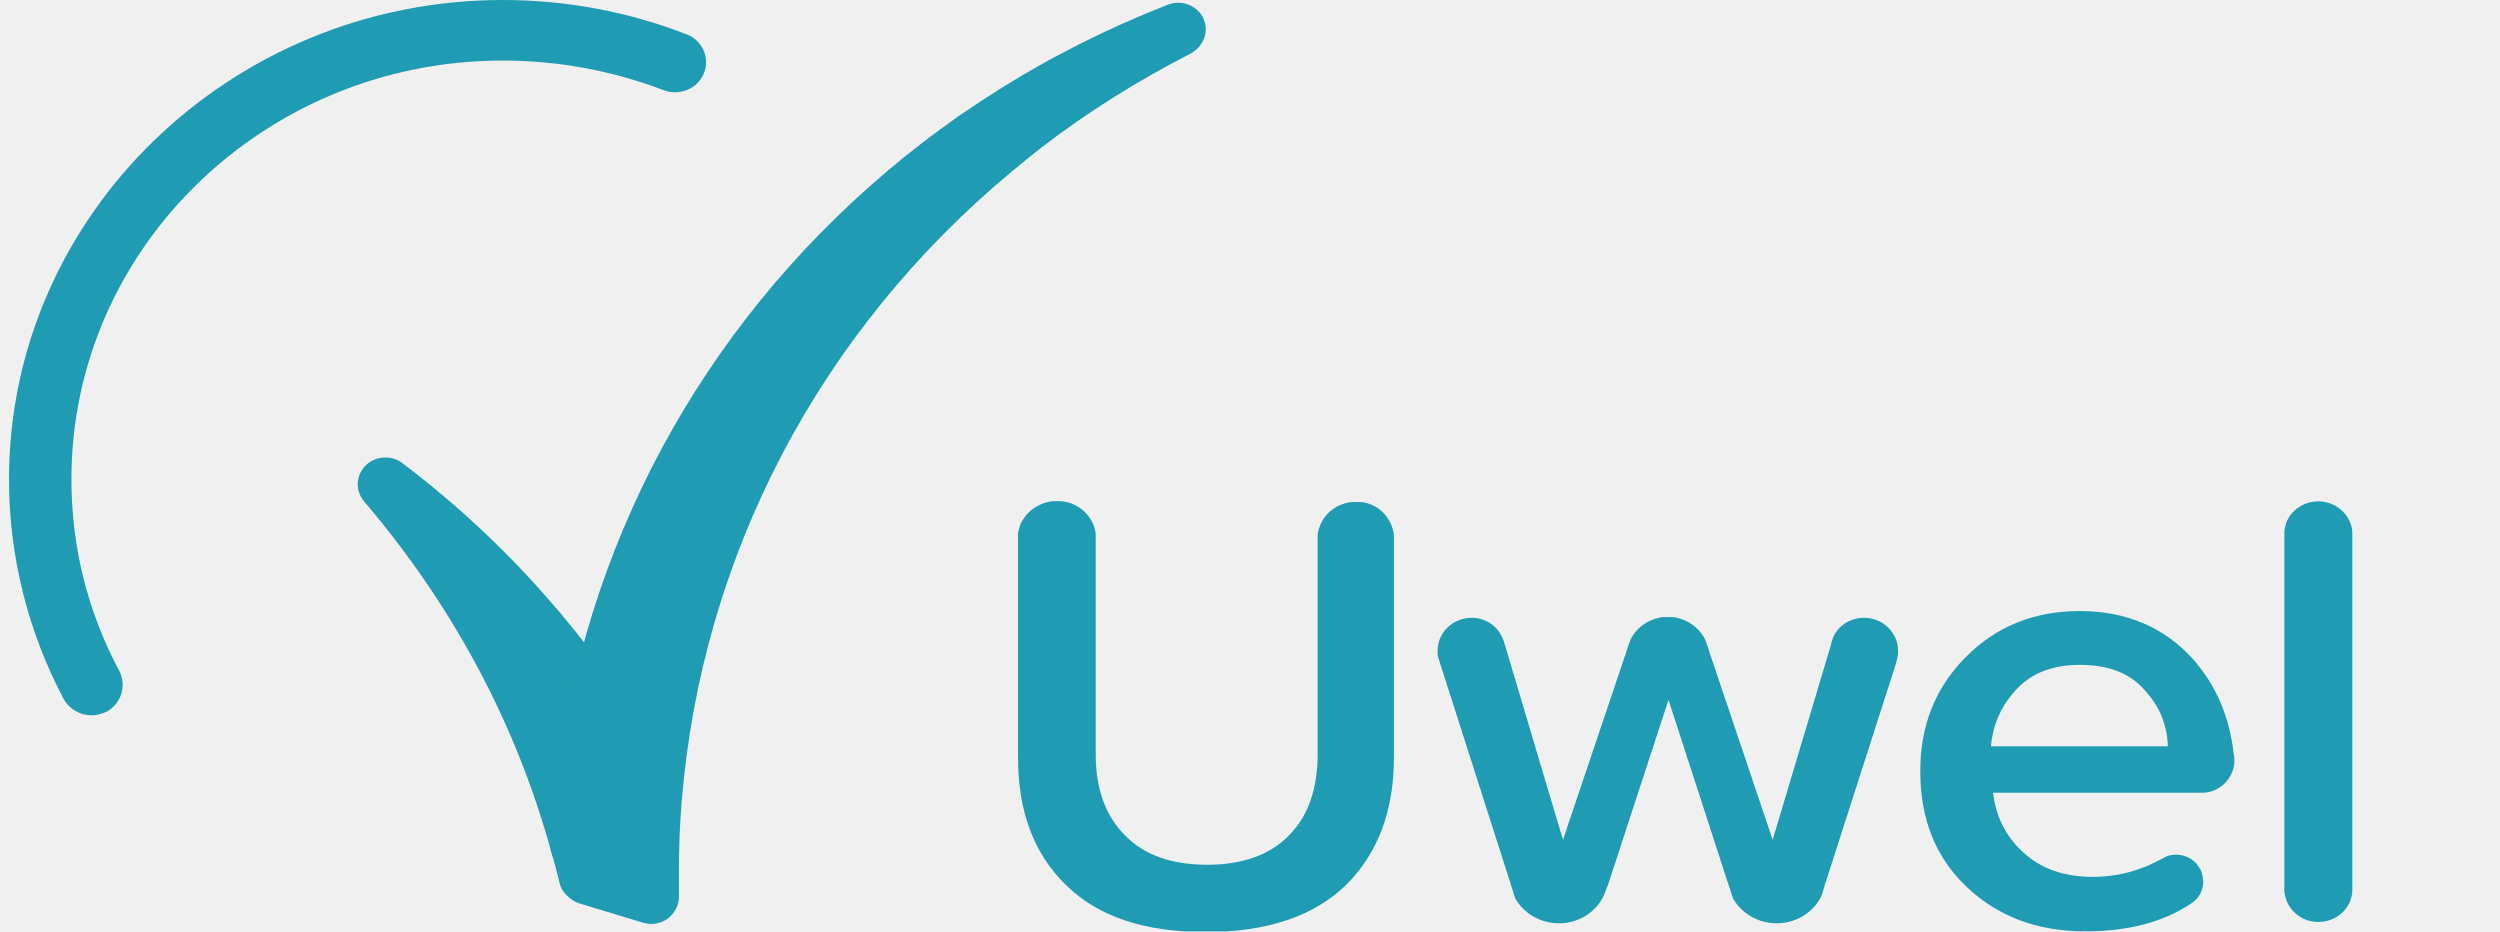
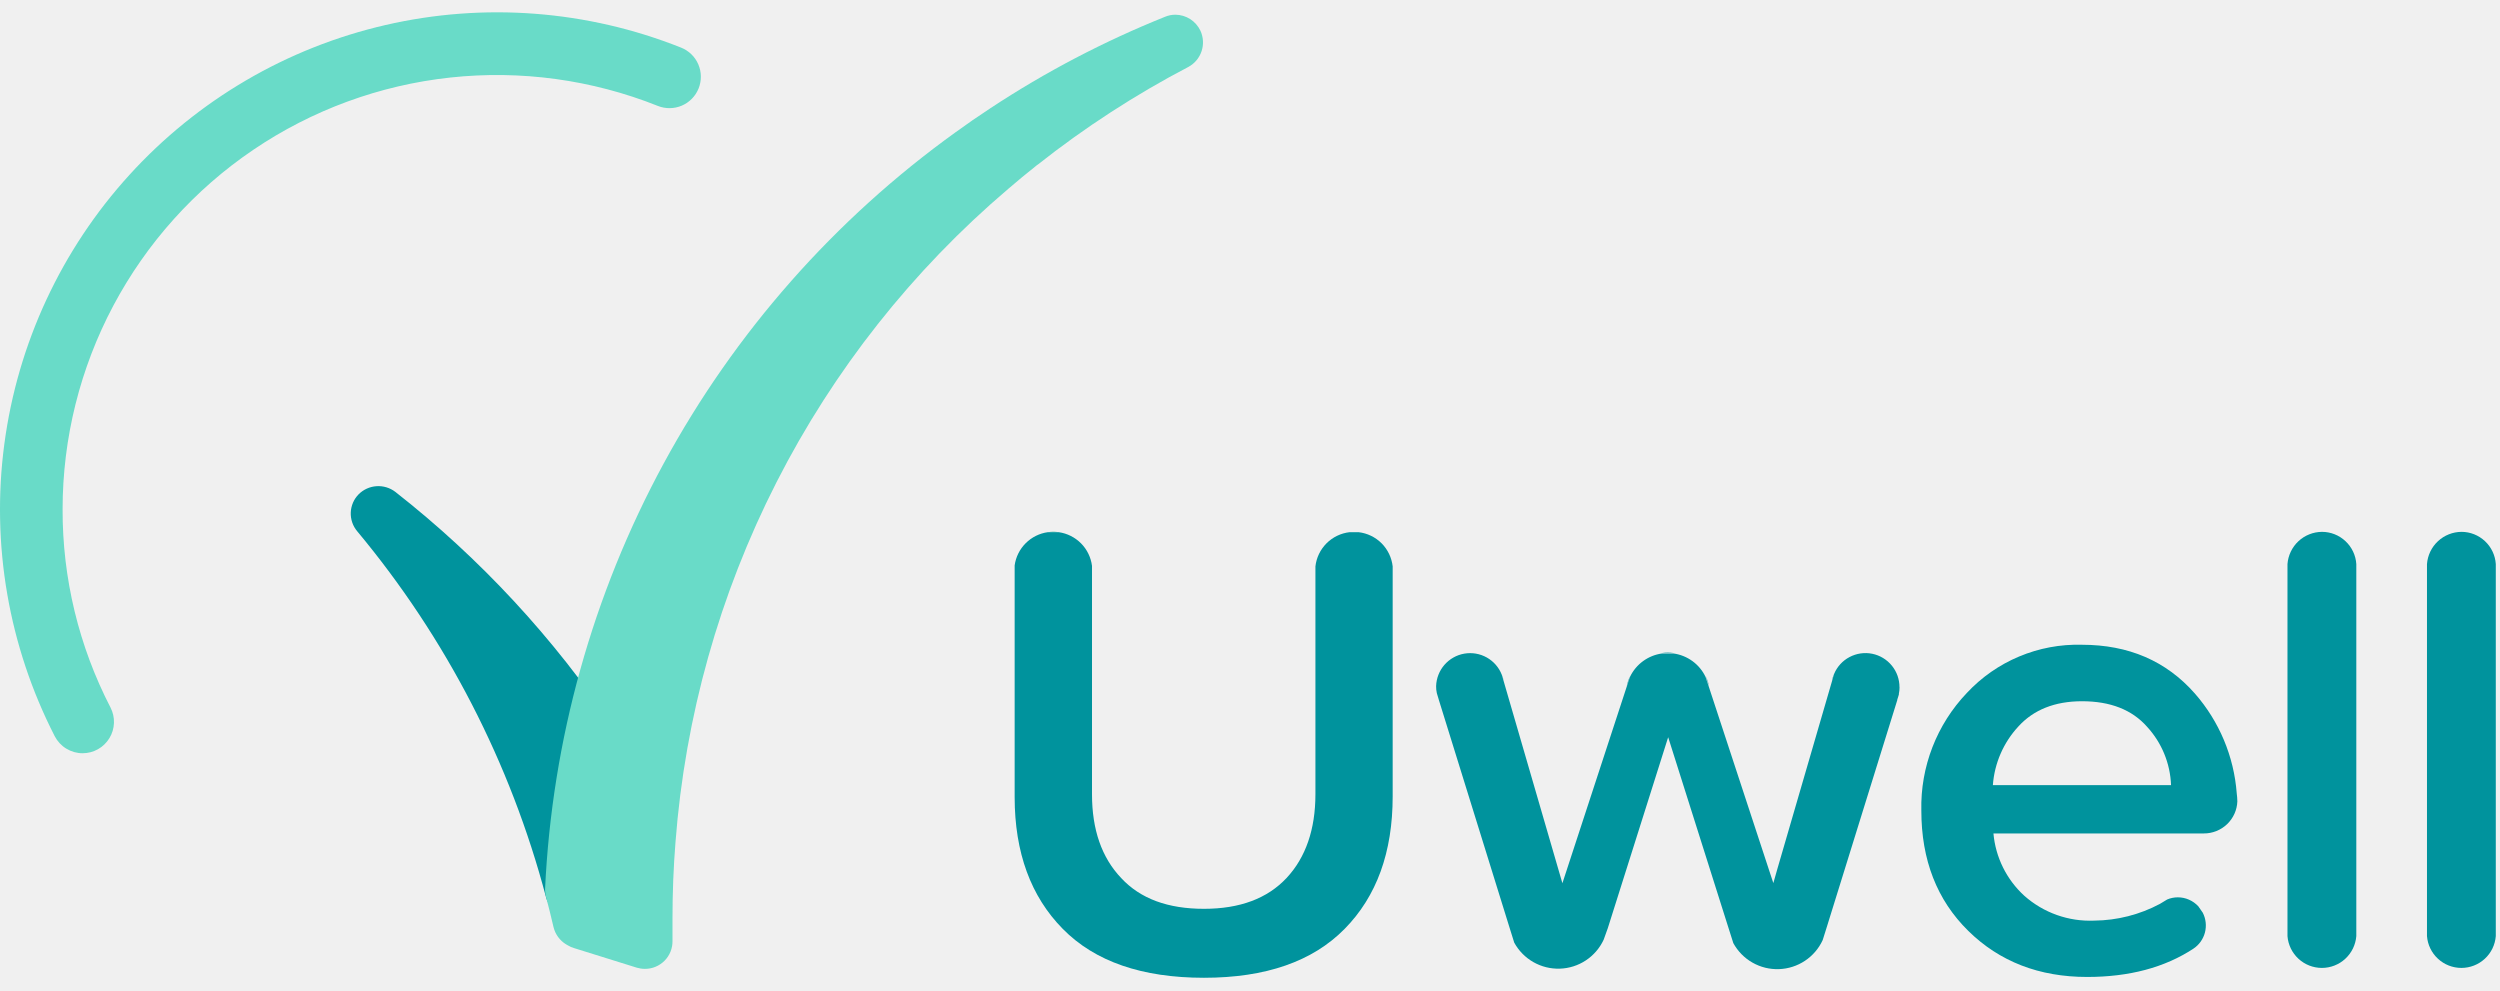
- <svg xmlns="http://www.w3.org/2000/svg" width="102" height="38" viewBox="0 0 102 38" fill="none">
-   <g clip-path="url(#clip0_124_4191)">
-     <path d="M25.266 28.171C22.833 24.629 19.862 21.499 16.41 18.89C15.986 18.561 15.306 18.588 14.91 19C14.514 19.412 14.486 20.016 14.854 20.456C18.476 24.711 21.079 29.544 22.522 34.87C22.663 35.337 23.087 35.666 23.597 35.666C23.625 35.666 23.682 35.666 23.71 35.666C24.276 35.611 24.672 35.172 24.7 34.651C24.785 32.756 25.04 30.861 25.408 29.022C25.492 28.72 25.436 28.418 25.266 28.171Z" fill="#1F9CB3" />
-     <path d="M49.09 0.741C48.92 0.357 48.496 0.11 48.072 0.11C47.93 0.11 47.788 0.137 47.647 0.192C45.185 1.153 42.78 2.361 40.545 3.789C40.064 4.091 39.583 4.421 39.13 4.723C30.897 10.489 25.266 18.945 23.257 28.555C22.861 30.505 22.606 32.509 22.493 34.513V34.568C22.493 34.65 22.493 34.76 22.521 34.843C22.635 35.227 22.72 35.611 22.833 36.023C22.889 36.298 23.087 36.545 23.342 36.71L23.427 36.765C23.512 36.819 23.597 36.847 23.682 36.874L26.228 37.643C26.341 37.671 26.454 37.698 26.568 37.698C26.822 37.698 27.049 37.616 27.247 37.478C27.53 37.259 27.699 36.929 27.699 36.6V36.38C27.699 36.16 27.699 35.913 27.699 35.694C27.699 34.705 27.728 33.689 27.813 32.701C28.633 22.679 33.415 13.536 41.309 6.974C41.677 6.672 42.073 6.343 42.469 6.041L42.497 6.013C44.393 4.558 46.459 3.267 48.609 2.169C49.118 1.867 49.345 1.263 49.09 0.741Z" fill="#1F9CB3" />
-     <path d="M3.734 29.186C3.282 29.186 2.829 28.939 2.602 28.527C1.131 25.754 0.367 22.679 0.367 19.549C0.367 8.786 9.421 0 20.513 0C23.088 0 25.606 0.467 28.011 1.4C28.662 1.647 28.973 2.361 28.718 2.993C28.464 3.624 27.728 3.926 27.077 3.679C24.983 2.883 22.776 2.471 20.513 2.471C10.808 2.471 2.914 10.132 2.914 19.549C2.914 22.295 3.564 24.931 4.866 27.374C5.177 27.978 4.951 28.72 4.328 29.049C4.13 29.131 3.932 29.186 3.734 29.186Z" fill="#1F9CB3" />
-     <path d="M43.319 20.483H42.866C42.951 20.483 43.008 20.455 43.093 20.455C43.177 20.455 43.262 20.455 43.319 20.483Z" fill="#1F9CB3" />
-     <path d="M91.164 31.081C91.164 30.971 91.164 30.861 91.136 30.779C90.966 29.214 90.4 27.924 89.438 26.853C88.278 25.59 86.75 24.931 84.855 24.931C82.987 24.931 81.431 25.562 80.186 26.825C78.941 28.088 78.347 29.626 78.347 31.465C78.347 33.415 78.969 34.98 80.243 36.188C81.516 37.396 83.128 38 85.081 38C86.778 38 88.222 37.643 89.382 36.874C89.693 36.682 89.891 36.353 89.891 35.968C89.891 35.804 89.835 35.611 89.778 35.474L89.608 35.227C89.41 35.007 89.099 34.87 88.787 34.87C88.646 34.87 88.476 34.898 88.363 34.953C88.278 35.007 88.165 35.062 88.052 35.117C87.825 35.227 87.627 35.337 87.373 35.419C86.722 35.666 86.043 35.776 85.392 35.776C84.232 35.776 83.27 35.447 82.562 34.788C81.827 34.129 81.431 33.305 81.318 32.344H89.862C90.542 32.344 91.136 31.767 91.164 31.081ZM81.233 30.422C81.318 29.544 81.657 28.775 82.28 28.116C82.902 27.457 83.751 27.127 84.855 27.127C86.014 27.127 86.892 27.457 87.486 28.143C88.109 28.802 88.42 29.571 88.448 30.45H81.233V30.422Z" fill="#1F9CB3" />
-     <path d="M77.441 26.551C77.441 26.633 77.441 26.743 77.413 26.825V26.853L77.356 27.045C77.356 27.045 77.356 27.045 77.356 27.073L74.47 36.051L74.329 36.518C74.017 37.204 73.31 37.671 72.489 37.671C71.725 37.671 71.046 37.259 70.707 36.655L70.48 35.968L68.075 28.555L65.614 36.078L65.444 36.518C65.133 37.204 64.425 37.671 63.605 37.671C62.841 37.671 62.162 37.259 61.822 36.655L61.596 35.941L58.767 27.1L58.682 26.825C58.653 26.743 58.653 26.661 58.653 26.551C58.653 25.809 59.276 25.206 60.04 25.206C60.634 25.206 61.115 25.562 61.313 26.057L61.398 26.304L63.605 33.717L63.775 34.266L63.944 33.745L66.378 26.523L66.519 26.111C66.746 25.617 67.255 25.26 67.821 25.178H68.273C68.839 25.26 69.349 25.617 69.575 26.111L69.716 26.523L72.15 33.745L72.32 34.266L72.489 33.717L74.696 26.331L74.781 26.029C74.979 25.535 75.489 25.206 76.054 25.206C76.818 25.206 77.441 25.809 77.441 26.551Z" fill="#1F9CB3" />
-     <path d="M61.37 26.303L61.285 26.056C61.342 26.139 61.37 26.221 61.37 26.303Z" fill="#1F9CB3" />
-     <path d="M74.696 26.331C74.696 26.221 74.754 26.139 74.781 26.029L74.696 26.331Z" fill="#1F9CB3" />
-     <path d="M66.519 26.139L66.378 26.551C66.406 26.386 66.463 26.276 66.519 26.139Z" fill="#1F9CB3" />
-     <path d="M68.274 25.206H67.821C67.906 25.206 67.963 25.178 68.048 25.178C68.132 25.206 68.189 25.206 68.274 25.206Z" fill="#1F9CB3" />
-     <path d="M69.717 26.551L69.575 26.139C69.632 26.276 69.688 26.386 69.717 26.551Z" fill="#1F9CB3" />
-     <path d="M56.872 21.828V30.889C56.872 33.085 56.221 34.815 54.919 36.106C53.618 37.369 51.722 38.028 49.204 38.028C46.686 38.028 44.79 37.396 43.488 36.106C42.187 34.843 41.536 33.113 41.536 30.916V21.773C41.621 21.087 42.187 20.565 42.894 20.455H43.347C44.054 20.538 44.62 21.087 44.705 21.773V30.779C44.705 32.179 45.101 33.278 45.893 34.074C46.686 34.898 47.818 35.282 49.261 35.282C50.703 35.282 51.835 34.87 52.599 34.074C53.392 33.278 53.759 32.152 53.759 30.779V21.828C53.844 21.114 54.41 20.565 55.146 20.483H55.514C56.221 20.538 56.787 21.114 56.872 21.828Z" fill="#1F9CB3" />
-     <path d="M94.588 20.455C93.852 20.455 93.23 21.005 93.201 21.718V36.353C93.258 37.067 93.852 37.616 94.588 37.616C95.323 37.616 95.946 37.067 95.974 36.353V21.718C95.946 21.032 95.323 20.455 94.588 20.455Z" fill="#1F9CB3" />
-   </g>
-   <defs>
-     <clipPath id="clip0_124_4191">
-       <rect width="102" height="38" fill="white" />
-     </clipPath>
-   </defs>
+ <svg xmlns="http://www.w3.org/2000/svg" width="101" height="40" viewBox="0 0 101 40" fill="none">
+   <path d="M24.799 29.403C22.38 25.779 19.401 22.562 15.972 19.872C15.755 19.706 15.485 19.624 15.211 19.642C14.938 19.66 14.681 19.777 14.488 19.971C14.295 20.167 14.182 20.428 14.171 20.703C14.16 20.978 14.252 21.248 14.428 21.459C18.021 25.77 20.625 30.817 22.058 36.243C22.122 36.48 22.263 36.688 22.457 36.838C22.651 36.987 22.889 37.069 23.134 37.072H23.252C23.517 37.044 23.763 36.922 23.946 36.728C24.128 36.534 24.235 36.281 24.247 36.015C24.338 34.078 24.577 32.15 24.962 30.248C24.993 30.104 24.994 29.954 24.966 29.809C24.938 29.664 24.881 29.526 24.799 29.403Z" fill="#00939D" />
+   <path d="M48.498 1.242C48.407 1.05 48.264 0.887 48.086 0.772C47.907 0.658 47.699 0.596 47.486 0.594C47.344 0.594 47.204 0.622 47.072 0.676C44.601 1.668 42.235 2.906 40.012 4.372C39.522 4.693 39.049 5.02 38.604 5.344C33.714 8.86 29.682 13.435 26.81 18.729C23.939 24.023 22.302 29.898 22.021 35.914V35.962C22.023 36.057 22.036 36.151 22.061 36.243C22.168 36.643 22.267 37.044 22.36 37.446C22.394 37.592 22.457 37.73 22.545 37.852C22.633 37.973 22.744 38.076 22.872 38.153L22.948 38.196C23.024 38.242 23.106 38.278 23.191 38.303L25.726 39.094C25.833 39.126 25.944 39.142 26.056 39.142C26.203 39.143 26.349 39.114 26.485 39.057C26.621 39 26.745 38.917 26.849 38.812C26.952 38.707 27.034 38.583 27.089 38.446C27.144 38.309 27.171 38.163 27.169 38.015V37.793C27.169 37.562 27.169 37.328 27.169 37.091C27.169 36.066 27.208 35.035 27.29 34.021C27.677 28.952 29.064 24.011 31.371 19.482C33.678 14.953 36.859 10.925 40.731 7.632C41.1 7.313 41.494 6.989 41.894 6.671L41.928 6.649C43.828 5.147 45.864 3.826 48.01 2.704C48.262 2.568 48.453 2.341 48.543 2.07C48.634 1.798 48.617 1.502 48.498 1.242Z" fill="#69DBC8" />
+   <path d="M3.337 30.431C3.104 30.431 2.876 30.366 2.677 30.244C2.478 30.123 2.317 29.948 2.21 29.741C0.346 26.103 -0.364 21.984 0.176 17.932C0.715 13.88 2.477 10.089 5.228 7.066C7.979 4.043 11.586 1.93 15.569 1.012C19.552 0.093 23.72 0.411 27.517 1.924C27.83 2.049 28.08 2.292 28.212 2.601C28.345 2.91 28.349 3.26 28.224 3.572C28.1 3.884 27.856 4.134 27.547 4.267C27.238 4.399 26.889 4.404 26.576 4.279C23.915 3.218 21.034 2.824 18.186 3.133C15.337 3.442 12.608 4.444 10.236 6.05C7.863 7.657 5.921 9.821 4.577 12.351C3.234 14.882 2.53 17.703 2.529 20.568C2.52 23.357 3.184 26.106 4.464 28.583C4.564 28.776 4.612 28.992 4.604 29.209C4.596 29.426 4.533 29.638 4.419 29.823C4.306 30.009 4.147 30.162 3.958 30.269C3.768 30.375 3.555 30.431 3.337 30.431Z" fill="#69DBC8" />
+   <path d="M54.704 21.489C54.764 21.485 54.824 21.485 54.884 21.489H54.523C54.584 21.485 54.644 21.485 54.704 21.489Z" fill="#00A376" />
+   <path d="M42.773 21.501H42.333C42.479 21.478 42.627 21.478 42.773 21.501Z" fill="#00A376" />
+   <path d="M90.389 32.375C90.389 32.265 90.376 32.158 90.364 32.051C90.252 30.56 89.659 29.145 88.674 28.02C87.519 26.705 85.997 26.048 84.107 26.048C83.239 26.024 82.376 26.186 81.575 26.522C80.774 26.857 80.054 27.359 79.462 27.994C78.243 29.272 77.581 30.982 77.622 32.747C77.622 34.742 78.253 36.361 79.515 37.604C80.777 38.847 82.379 39.469 84.321 39.469C86.023 39.469 87.454 39.088 88.615 38.325C88.845 38.172 89.01 37.939 89.08 37.672C89.149 37.404 89.118 37.12 88.992 36.874L88.812 36.615C88.706 36.501 88.578 36.409 88.436 36.347C88.293 36.284 88.139 36.252 87.984 36.252C87.837 36.252 87.691 36.281 87.555 36.339C87.46 36.401 87.361 36.46 87.257 36.519C86.442 36.953 85.534 37.184 84.611 37.193C83.573 37.238 82.557 36.878 81.78 36.187C81.065 35.533 80.621 34.636 80.535 33.671H89.034C89.384 33.673 89.721 33.539 89.974 33.297C90.227 33.055 90.376 32.725 90.389 32.375ZM80.512 31.719C80.576 30.835 80.94 29.999 81.543 29.349C82.159 28.672 83.015 28.332 84.11 28.33C85.259 28.33 86.137 28.674 86.744 29.364C87.336 30.009 87.678 30.844 87.71 31.719H80.512Z" fill="#00939D" />
+   <path d="M76.742 27.749C76.743 27.844 76.734 27.938 76.714 28.031V28.062L76.649 28.27C76.648 28.276 76.648 28.282 76.649 28.287L73.787 37.502C73.787 37.502 73.64 37.976 73.637 37.978C73.481 38.319 73.232 38.609 72.92 38.816C72.608 39.024 72.244 39.14 71.87 39.153C71.495 39.166 71.124 39.075 70.799 38.889C70.473 38.704 70.206 38.431 70.026 38.102L69.8 37.39L67.394 29.783L64.955 37.499L64.788 37.964C64.63 38.304 64.381 38.593 64.068 38.8C63.755 39.007 63.391 39.122 63.017 39.134C62.642 39.146 62.272 39.054 61.946 38.868C61.621 38.682 61.353 38.409 61.174 38.08L60.949 37.359L58.131 28.282L58.047 28C58.027 27.907 58.017 27.813 58.019 27.718C58.029 27.402 58.148 27.099 58.355 26.86C58.563 26.621 58.846 26.461 59.158 26.407C59.47 26.353 59.791 26.408 60.067 26.563C60.343 26.719 60.557 26.964 60.672 27.259L60.746 27.512L62.957 35.119L63.121 35.682L63.293 35.156L65.715 27.755L65.851 27.346C65.972 27.093 66.153 26.874 66.38 26.709C66.607 26.544 66.871 26.437 67.149 26.4H67.606C67.884 26.437 68.148 26.544 68.375 26.709C68.602 26.874 68.784 27.093 68.904 27.346L69.04 27.755L71.468 35.147L71.643 35.677L71.803 35.113L74.009 27.532L74.097 27.228C74.219 26.935 74.44 26.693 74.721 26.545C75.002 26.396 75.326 26.349 75.637 26.412C75.949 26.475 76.229 26.645 76.43 26.891C76.631 27.137 76.74 27.445 76.739 27.763L76.742 27.749Z" fill="#00939D" />
+   <path d="M60.746 27.499L60.673 27.245C60.707 27.326 60.732 27.412 60.746 27.499Z" fill="#00939D" />
+   <path d="M74.013 27.518C74.027 27.413 74.057 27.311 74.1 27.214L74.013 27.518Z" fill="#00939D" />
+   <path d="M65.854 27.318L65.719 27.727C65.746 27.585 65.791 27.448 65.854 27.318Z" fill="#00939D" />
+   <path d="M67.607 26.371H67.147C67.223 26.36 67.299 26.354 67.376 26.354C67.453 26.354 67.53 26.36 67.607 26.371Z" fill="#00939D" />
+   <path d="M69.046 27.727L68.911 27.318C68.974 27.448 69.019 27.585 69.046 27.727Z" fill="#00939D" />
+   <path d="M56.264 22.881V32.178C56.264 34.431 55.616 36.216 54.32 37.53C53.025 38.845 51.131 39.502 48.641 39.502C46.136 39.502 44.235 38.845 42.939 37.53C41.643 36.216 40.994 34.442 40.992 32.209V22.841C41.039 22.502 41.196 22.188 41.438 21.946C41.68 21.704 41.994 21.547 42.333 21.5H42.773C43.115 21.548 43.432 21.708 43.675 21.953C43.918 22.199 44.073 22.518 44.117 22.861V32.09C44.117 33.518 44.509 34.645 45.294 35.471C46.077 36.316 47.196 36.716 48.641 36.716C50.086 36.716 51.199 36.302 51.977 35.471C52.754 34.64 53.143 33.499 53.143 32.09V22.881C53.183 22.529 53.342 22.201 53.592 21.95C53.843 21.699 54.171 21.541 54.523 21.5H54.884C55.236 21.54 55.565 21.698 55.816 21.949C56.066 22.2 56.224 22.529 56.264 22.881Z" fill="#00939D" />
+   <path d="M93.806 21.487C93.453 21.49 93.114 21.625 92.856 21.866C92.599 22.107 92.441 22.436 92.414 22.788V37.818C92.441 38.168 92.6 38.495 92.857 38.733C93.115 38.972 93.453 39.104 93.804 39.104C94.155 39.104 94.494 38.972 94.751 38.733C95.009 38.495 95.167 38.168 95.195 37.818V22.788C95.172 22.435 95.016 22.105 94.757 21.863C94.5 21.621 94.159 21.486 93.806 21.487Z" fill="#00939D" />
+   <path d="M99.442 21.487C99.089 21.49 98.75 21.625 98.492 21.866C98.234 22.107 98.077 22.436 98.05 22.788V37.818C98.077 38.168 98.235 38.495 98.493 38.733C98.751 38.972 99.089 39.104 99.44 39.104C99.791 39.104 100.129 38.972 100.387 38.733C100.645 38.495 100.803 38.168 100.83 37.818V22.788C100.807 22.435 100.651 22.105 100.393 21.863C100.135 21.621 99.795 21.486 99.442 21.487Z" fill="#00939D" />
</svg>
